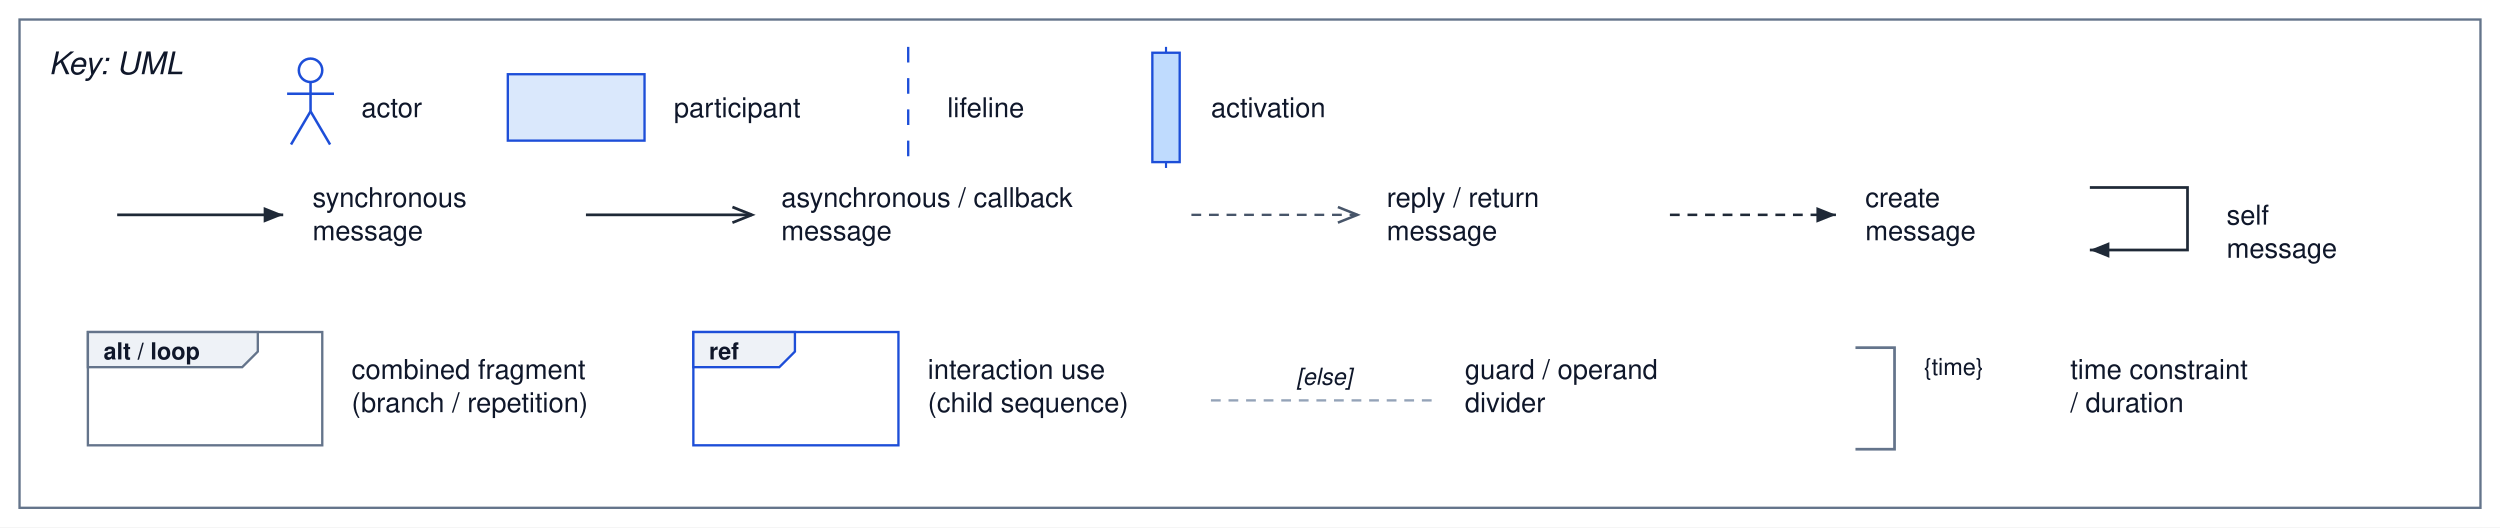
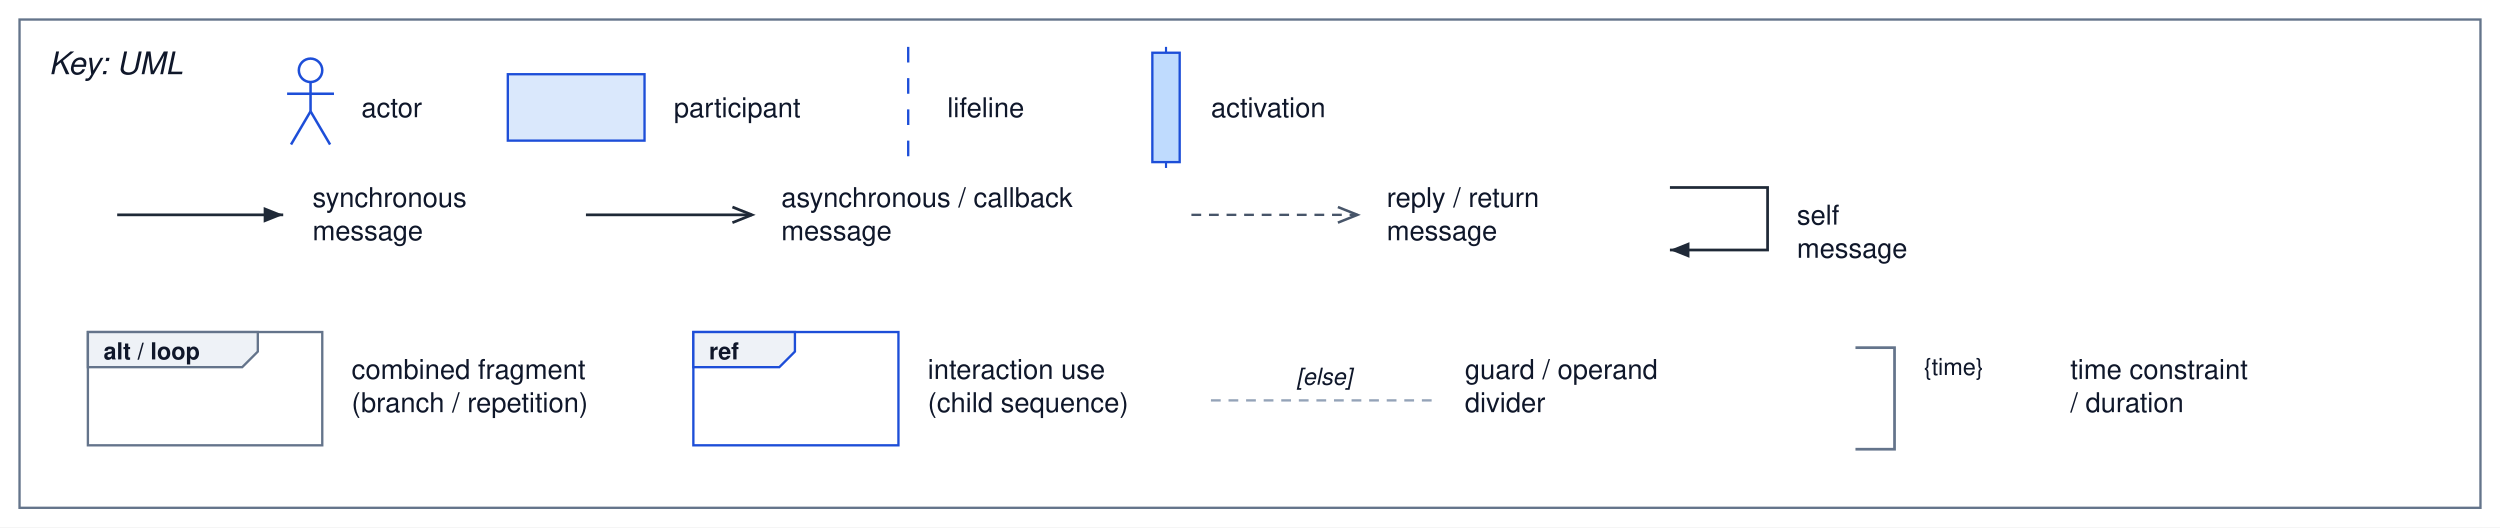
<svg xmlns="http://www.w3.org/2000/svg" width="1280" height="270" viewBox="0 0 1280 270" font-family="Helvetica,Arial,sans-serif">
  <rect x="0" y="0" width="1280" height="270" fill="#ffffff" />
  <rect x="10" y="10" width="1260" height="250" fill="#ffffff" stroke="#64748b" stroke-width="1.2" />
  <text x="25" y="38" font-size="16" font-style="italic" fill="#0f172a">Key: UML</text>
  <g stroke="#1d4ed8" stroke-width="1.3" fill="none">
    <circle cx="159" cy="36" r="6" />
    <line x1="159" y1="42" x2="159" y2="57" />
    <line x1="147" y1="48" x2="171" y2="48" />
    <line x1="159" y1="57" x2="149" y2="74" />
    <line x1="159" y1="57" x2="169" y2="74" />
  </g>
  <text x="185" y="60" font-size="14" fill="#0f172a">actor</text>
  <rect x="260" y="38" width="70" height="34" fill="#dae8fc" stroke="#1d4ed8" stroke-width="1.2" />
  <text x="345" y="60" font-size="14" fill="#0f172a">participant</text>
  <line x1="465" y1="24" x2="465" y2="84" stroke="#1d4ed8" stroke-width="1.2" stroke-dasharray="8 8" />
  <text x="485" y="60" font-size="14" fill="#0f172a">lifeline</text>
  <line x1="597" y1="24" x2="597" y2="86" stroke="#1d4ed8" stroke-width="1.1" />
  <rect x="590" y="27" width="14" height="56" fill="#bfdbfe" stroke="#1d4ed8" stroke-width="1.2" />
  <text x="620" y="60" font-size="14" fill="#0f172a">activation</text>
  <line x1="60" y1="110" x2="145" y2="110" stroke="#1f2937" stroke-width="1.4" />
  <polygon points="145,110 135,106 135,114" fill="#1f2937" />
  <text x="160" y="106" font-size="14" fill="#0f172a">synchronous</text>
  <text x="160" y="123" font-size="14" fill="#0f172a">message</text>
  <line x1="300" y1="110" x2="385" y2="110" stroke="#1f2937" stroke-width="1.4" />
  <path d="M 375 106 L 385 110 L 375 114" fill="none" stroke="#1f2937" stroke-width="1.4" />
  <text x="400" y="106" font-size="14" fill="#0f172a">asynchronous / callback</text>
  <text x="400" y="123" font-size="14" fill="#0f172a">message</text>
  <line x1="610" y1="110" x2="695" y2="110" stroke="#475569" stroke-width="1.2" stroke-dasharray="5 4" />
  <path d="M 685 106 L 695 110 L 685 114" fill="none" stroke="#475569" stroke-width="1.3" />
  <text x="710" y="106" font-size="14" fill="#0f172a">reply / return</text>
  <text x="710" y="123" font-size="14" fill="#0f172a">message</text>
-   <line x1="855" y1="110" x2="940" y2="110" stroke="#1f2937" stroke-width="1.3" stroke-dasharray="5 4" />
-   <polygon points="940,110 930,106 930,114" fill="#1f2937" />
-   <text x="955" y="106" font-size="14" fill="#0f172a">create</text>
-   <text x="955" y="123" font-size="14" fill="#0f172a">message</text>
-   <polyline points="1070,96 1120,96 1120,128 1070,128" fill="none" stroke="#1f2937" stroke-width="1.4" />
-   <polygon points="1070,128 1080,124 1080,132" fill="#1f2937" />
-   <text x="1140" y="115" font-size="14" fill="#0f172a">self</text>
-   <text x="1140" y="132" font-size="14" fill="#0f172a">message</text>
+   <polyline points="855,96 905,96 905,128 855,128" fill="none" stroke="#1f2937" stroke-width="1.4" />
+   <polygon points="855,128 865,124 865,132" fill="#1f2937" />
+   <text x="920" y="115" font-size="14" fill="#0f172a">self</text>
+   <text x="920" y="132" font-size="14" fill="#0f172a">message</text>
  <rect x="45" y="170" width="120" height="58" fill="none" stroke="#64748b" stroke-width="1.2" />
  <path d="M 45 170 L 45 188 L 124 188 L 132 180 L 132 170 Z" fill="#eef2f7" stroke="#64748b" stroke-width="1.2" />
  <text x="53" y="184" font-size="12" font-weight="bold" fill="#0f172a">alt / loop</text>
  <text x="180" y="194" font-size="14" fill="#0f172a">combined fragment</text>
  <text x="180" y="211" font-size="14" fill="#0f172a">(branch / repetition)</text>
  <rect x="355" y="170" width="105" height="58" fill="none" stroke="#1d4ed8" stroke-width="1.2" />
  <path d="M 355 170 L 355 188 L 399 188 L 407 180 L 407 170 Z" fill="#eef2f7" stroke="#1d4ed8" stroke-width="1.2" />
  <text x="363" y="184" font-size="12" font-weight="bold" fill="#0f172a">ref</text>
  <text x="475" y="194" font-size="14" fill="#0f172a">interaction use</text>
  <text x="475" y="211" font-size="14" fill="#0f172a">(child sequence)</text>
  <line x1="620" y1="205" x2="735" y2="205" stroke="#94a3b8" stroke-width="1.2" stroke-dasharray="5 4" />
  <text x="678" y="197" text-anchor="middle" font-size="12" font-style="italic" fill="#0f172a">[else]</text>
  <text x="750" y="194" font-size="14" fill="#0f172a">guard / operand</text>
  <text x="750" y="211" font-size="14" fill="#0f172a">divider</text>
  <path d="M 950 178 H 970 V 230 H 950" fill="none" stroke="#64748b" stroke-width="1.4" />
  <text x="985" y="192" font-size="12" fill="#0f172a">{time}</text>
  <text x="1060" y="194" font-size="14" fill="#0f172a">time constraint</text>
  <text x="1060" y="211" font-size="14" fill="#0f172a">/ duration</text>
</svg>
